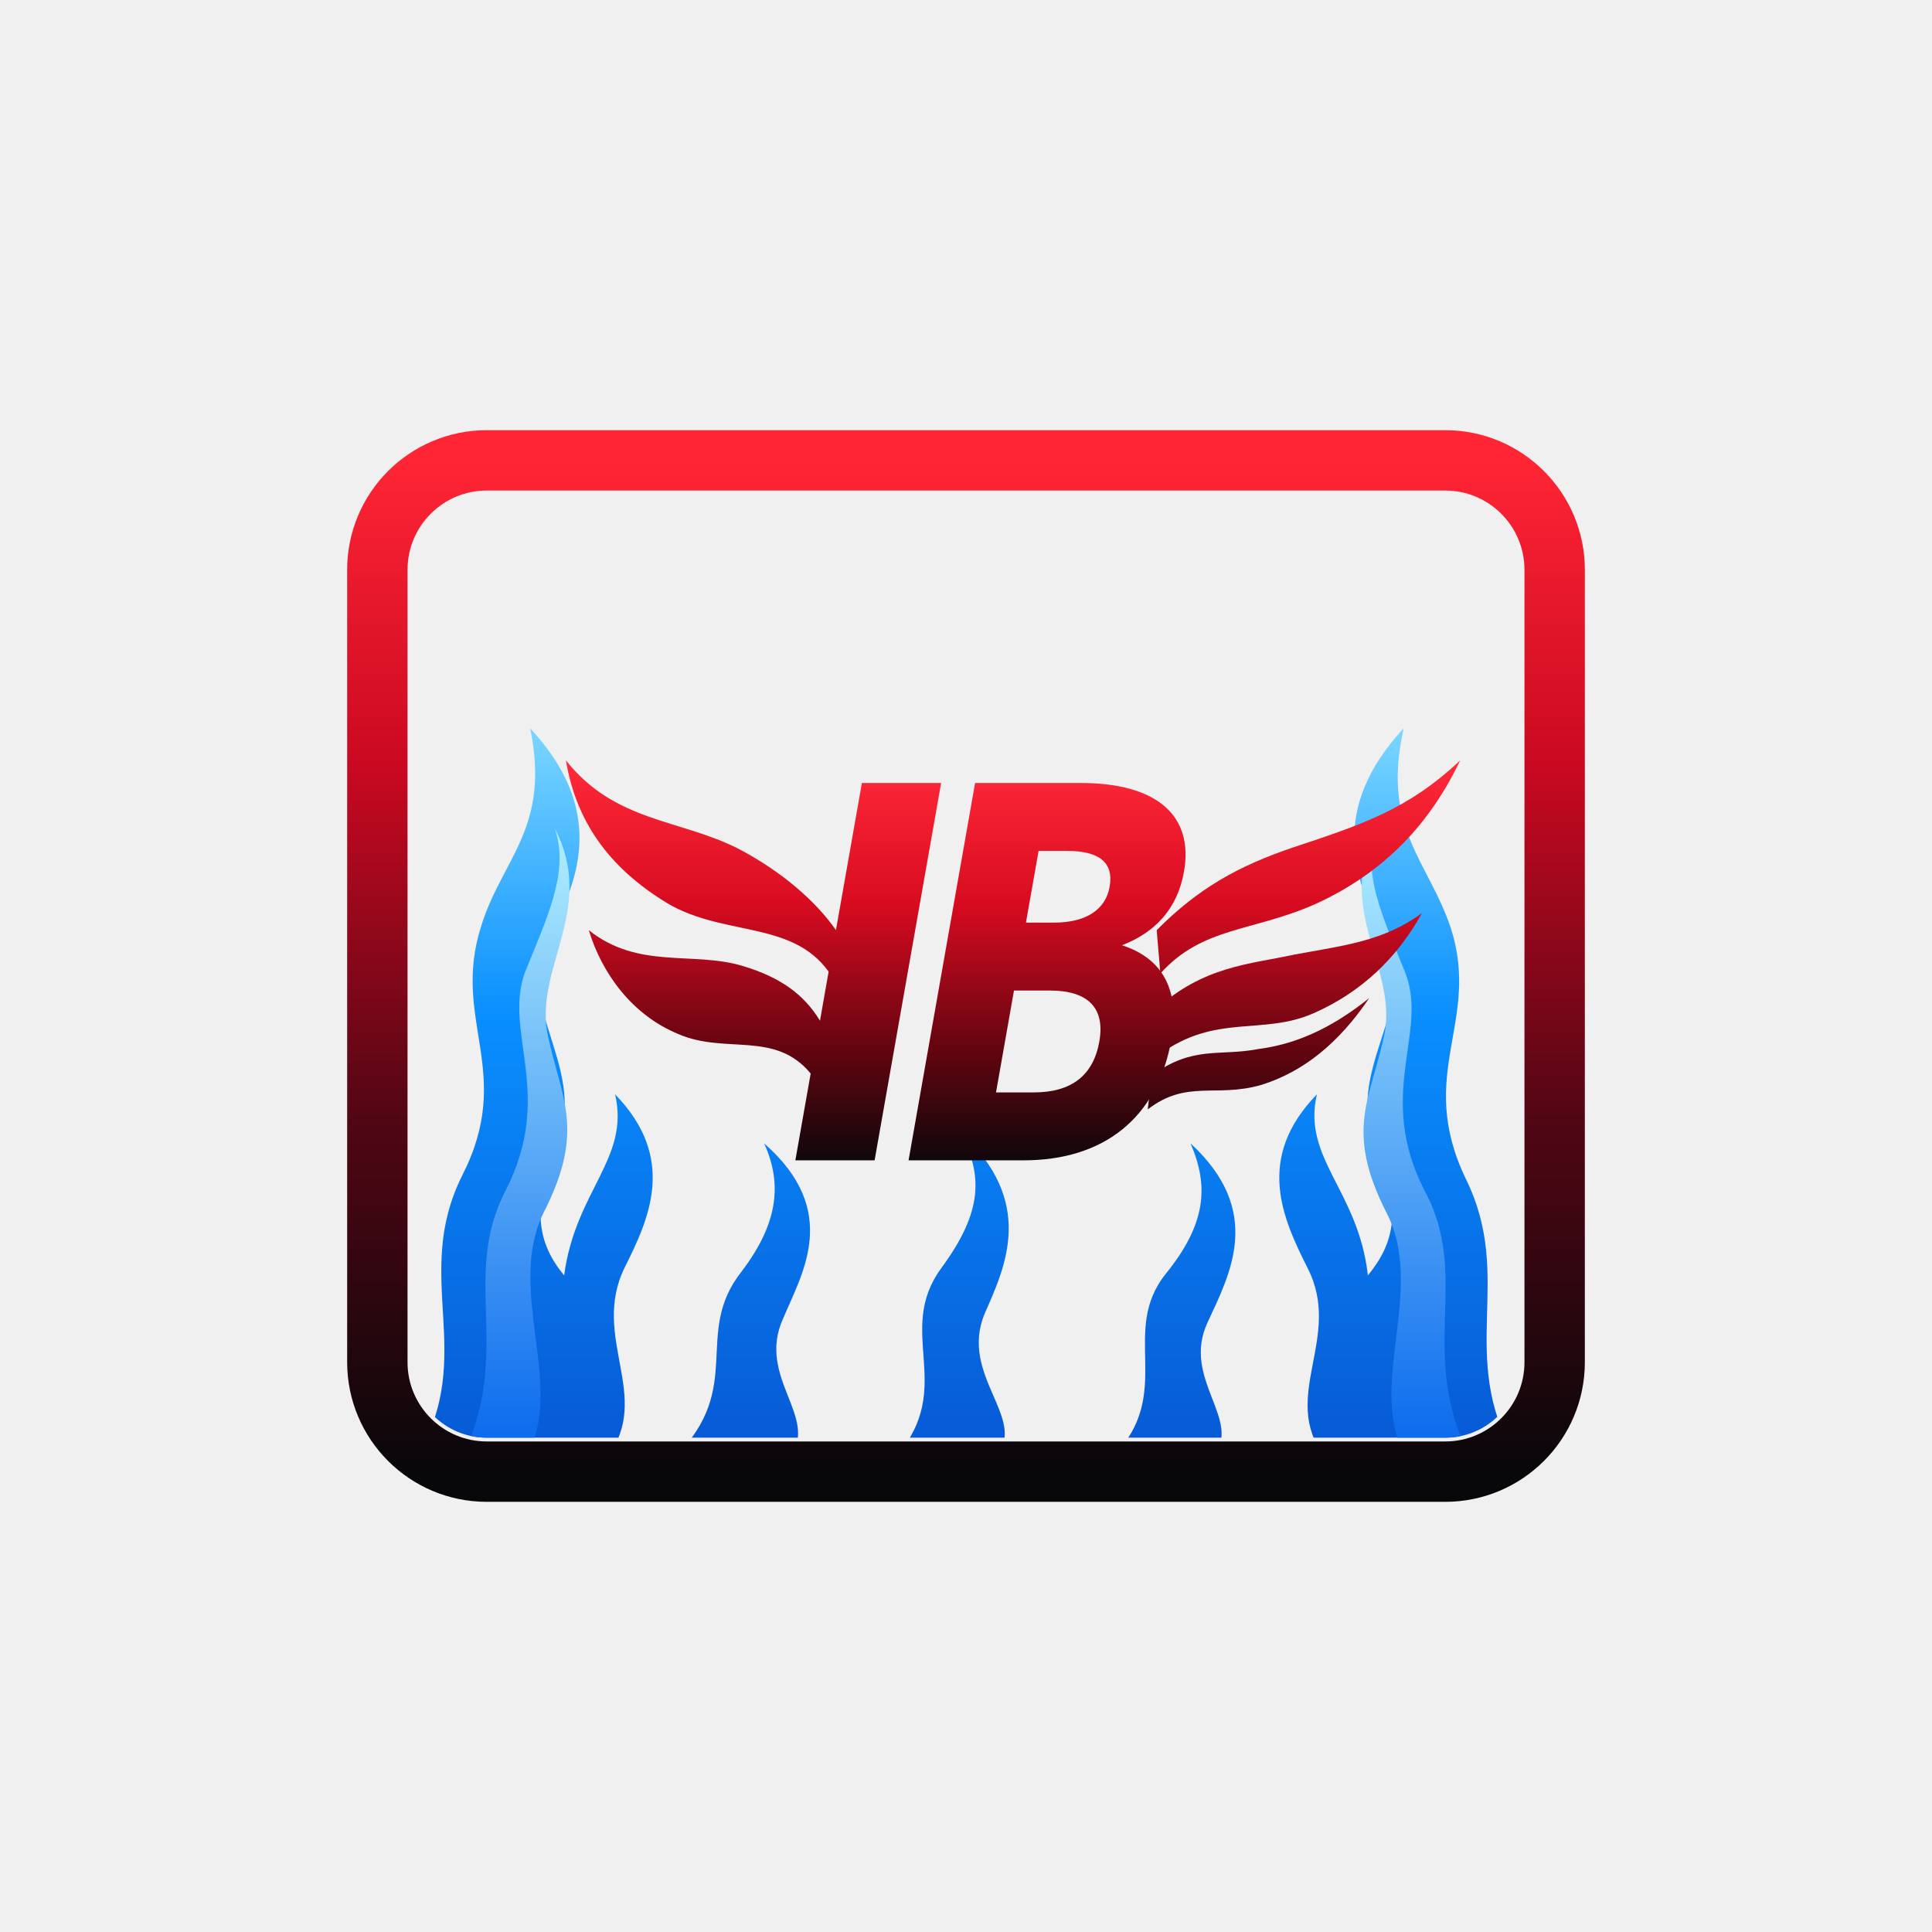
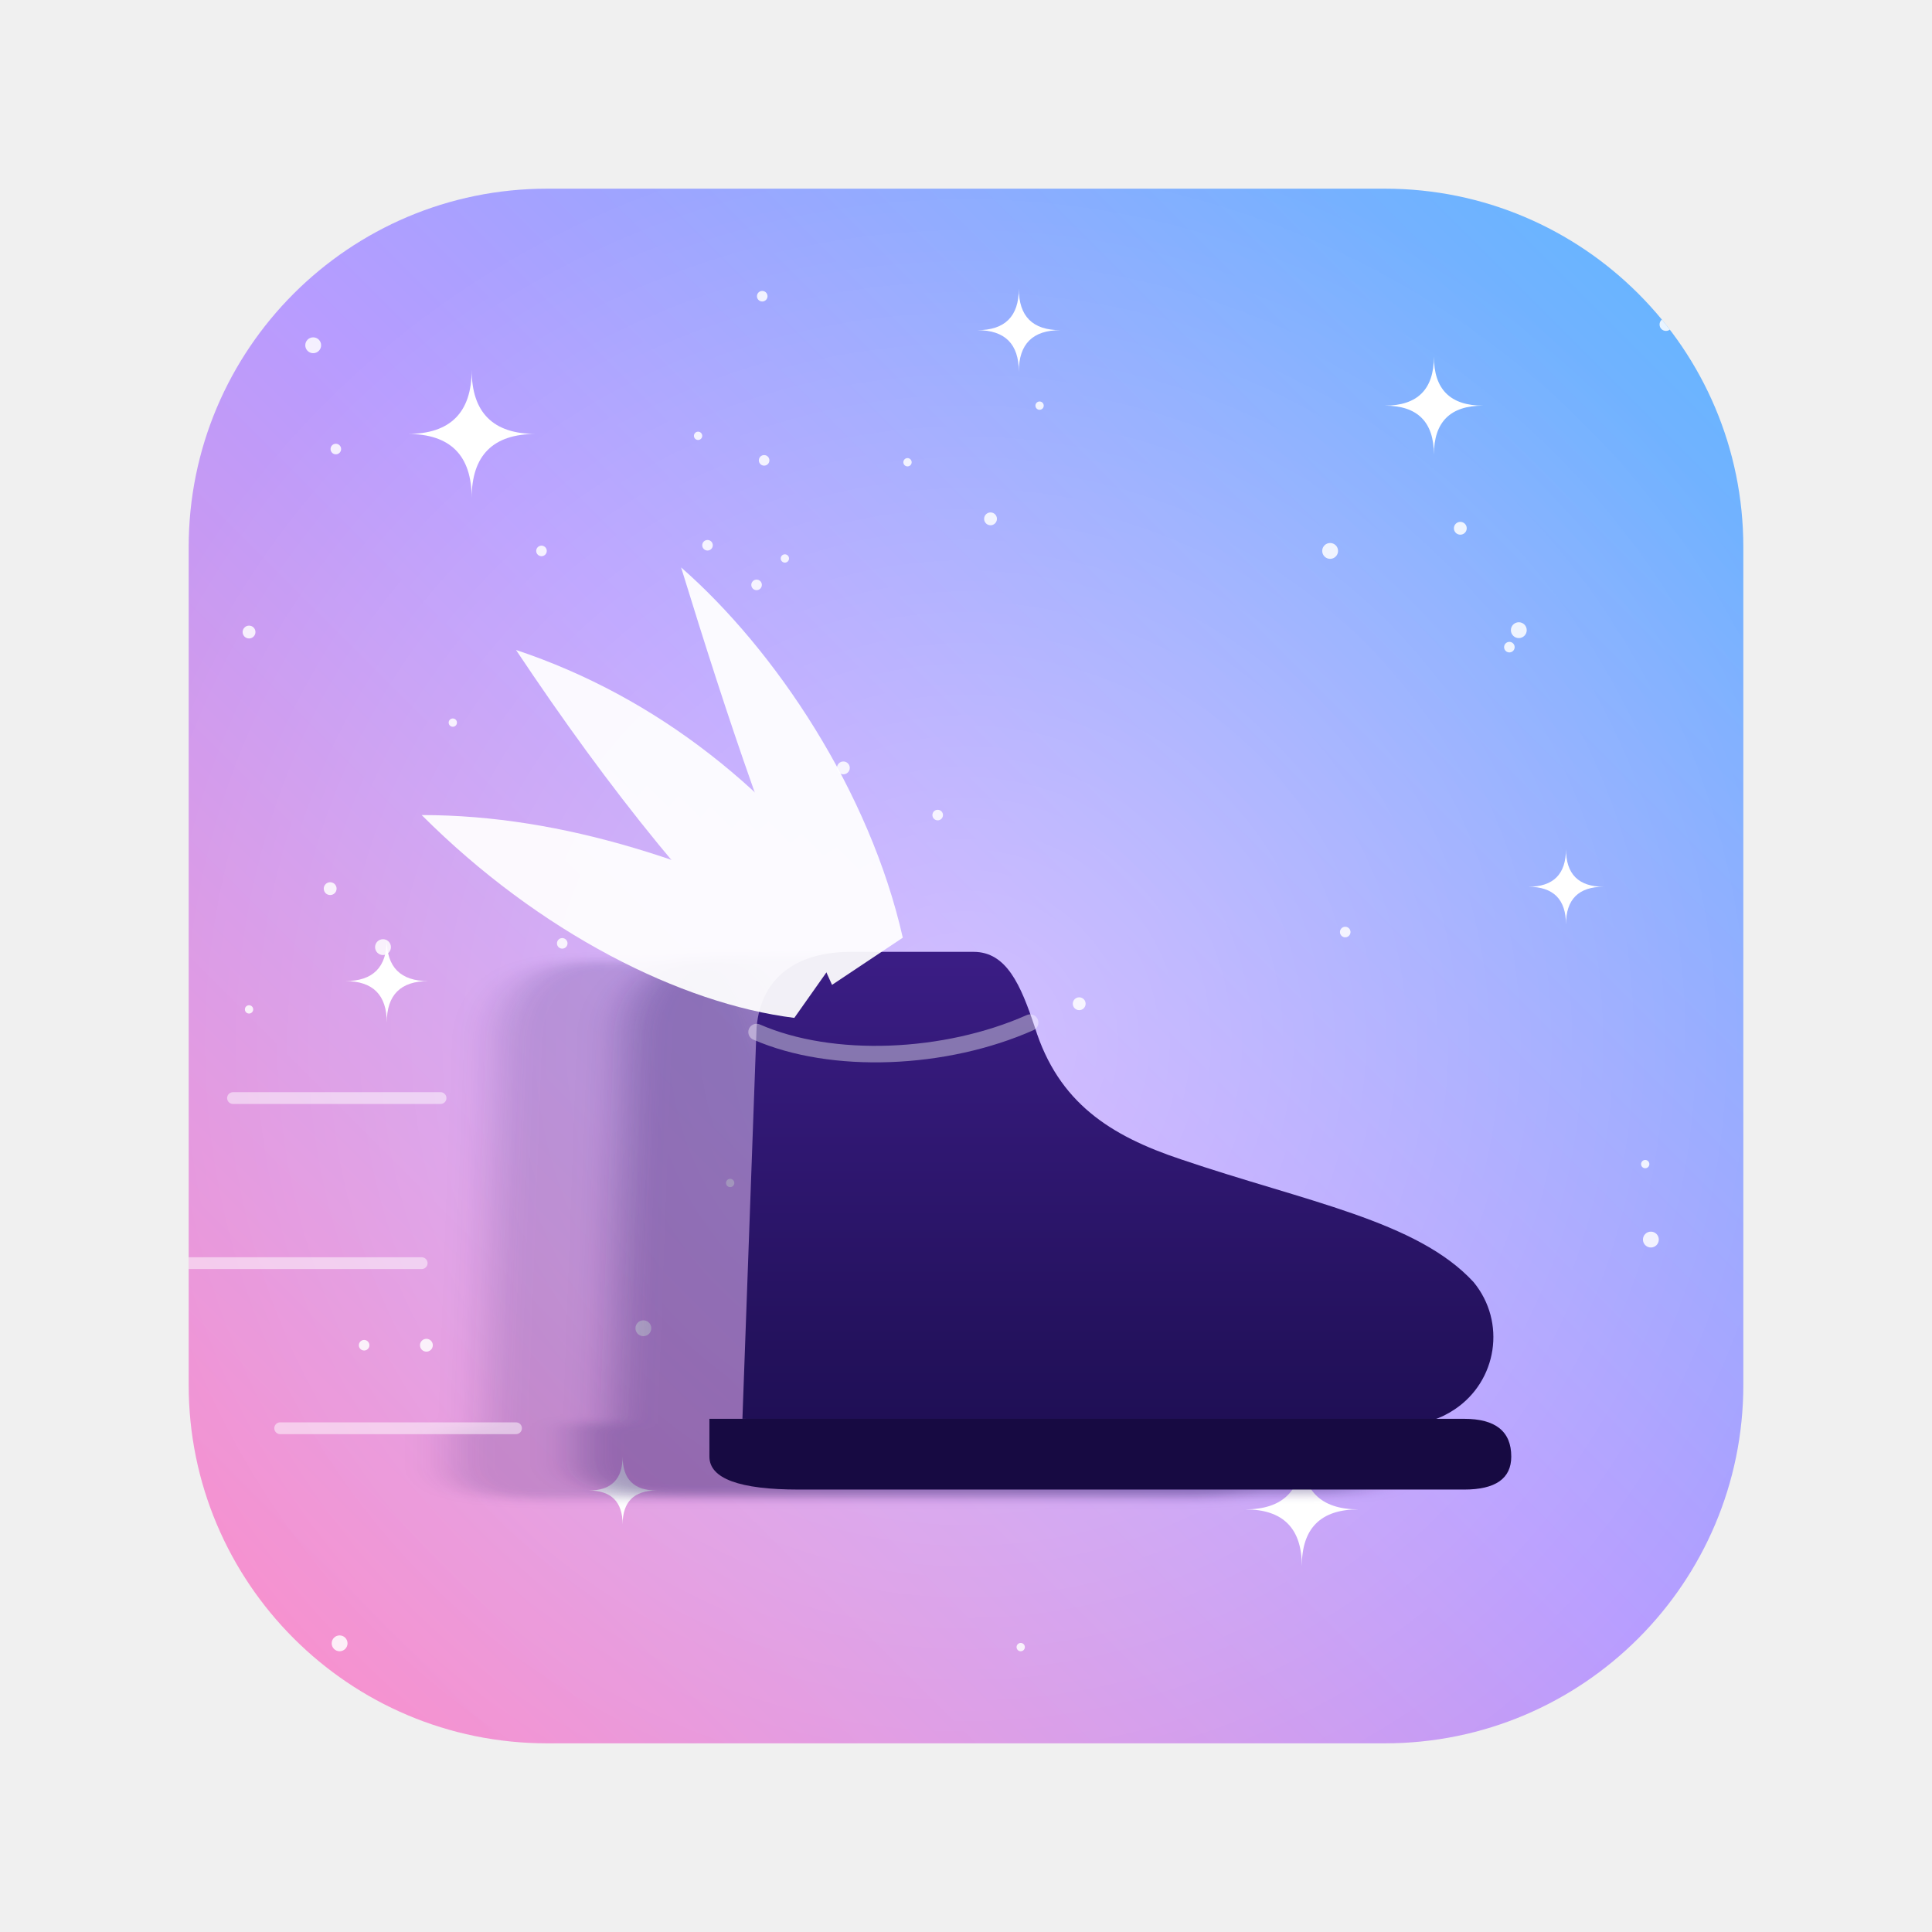
- <svg xmlns="http://www.w3.org/2000/svg" width="1024" height="1024" viewBox="0 0 1024 1024" role="img" aria-labelledby="title desc">
+ <svg xmlns="http://www.w3.org/2000/svg" width="1024" height="1024" viewBox="0 0 1024 1024" role="img" aria-labelledby="t d">
  <defs>
-     <linearGradient id="frame-heat" gradientUnits="userSpaceOnUse" x1="0" y1="780" x2="0" y2="244">
-       <stop stop-color="#08070a" />
-       <stop offset=".35" stop-color="#520614" />
-       <stop offset=".7" stop-color="#ca0921" />
-       <stop offset="1" stop-color="#ff2535" />
+     <linearGradient id="sky" x1="0" y1="1" x2="1" y2="0">
+       <stop offset="0" stop-color="#ff8fc8" />
+       <stop offset=".5" stop-color="#b79cff" />
+       <stop offset="1" stop-color="#5fb8ff" />
    </linearGradient>
-     <linearGradient id="emblem-heat" gradientUnits="userSpaceOnUse" x1="0" y1="620" x2="0" y2="405">
-       <stop stop-color="#09070b" />
-       <stop offset=".3" stop-color="#640510" />
-       <stop offset=".65" stop-color="#d70b20" />
-       <stop offset="1" stop-color="#ff2939" />
+     <radialGradient id="glow" cx=".5" cy=".55" r=".6">
+       <stop offset="0" stop-color="#fff" stop-opacity=".35" />
+       <stop offset="1" stop-color="#fff" stop-opacity="0" />
+     </radialGradient>
+     <linearGradient id="shade" x1="0" y1="0" x2="0" y2="1">
+       <stop offset="0" stop-color="#3b1d85" />
+       <stop offset="1" stop-color="#1f0f55" />
    </linearGradient>
-     <linearGradient id="flame-blue" gradientUnits="userSpaceOnUse" x1="0" y1="760" x2="0" y2="355">
-       <stop stop-color="#075bd6" />
-       <stop offset=".55" stop-color="#098fff" />
-       <stop offset="1" stop-color="#92e5ff" />
-     </linearGradient>
-     <linearGradient id="core-blue" x1="0" y1="1" x2="0" y2="0">
-       <stop stop-color="#0868ed" />
-       <stop offset="1" stop-color="#b1efff" />
-     </linearGradient>
-     <clipPath id="window-interior">
-       <rect x="218" y="262" width="588" height="500" rx="40" />
+     <clipPath id="tile">
+       <rect x="100" y="100" width="824" height="824" rx="190" />
    </clipPath>
+     <filter id="blur">
+       <feGaussianBlur stdDeviation="9 2" />
+     </filter>
  </defs>
-   <g id="contained-blue-flames" clip-path="url(#window-interior)">
-     <path id="left-flame" fill="url(#flame-blue)" d="M221 772 C253 718 218 677 245 623 C273 568 239 541 255 491 C266 455 292 439 281 386 C321 429 307 466 292 494 C270 536 314 564 294 612 C282 641 285 659 299 676 C305 631 334 614 326 580 C359 614 344 646 331 672 C313 709 346 740 322 772 Z" />
-     <path id="left-flame-core" fill="url(#core-blue)" d="M245 772 C272 717 244 677 268 631 C294 580 267 548 278 516 C290 486 302 462 294 439 C316 481 284 512 290 547 C297 582 311 598 288 643 C268 684 300 735 279 772 Z" />
-     <path id="right-flame" fill="url(#flame-blue)" d="M803 772 C772 718 803 678 777 625 C750 569 785 542 769 492 C757 456 732 439 744 386 C704 429 718 466 732 494 C755 536 710 564 730 612 C743 641 739 659 725 676 C720 631 690 614 698 580 C665 614 680 646 693 672 C712 709 678 740 702 772 Z" />
-     <path id="right-flame-core" fill="url(#core-blue)" d="M779 772 C751 717 780 677 755 631 C729 580 757 548 745 516 C733 486 721 462 730 439 C707 481 740 512 734 547 C727 582 712 598 735 643 C756 684 724 735 745 772 Z" />
-     <path id="lower-flames" fill="url(#flame-blue)" d="M358 772 C395 735 367 707 393 674 C412 649 415 628 405 606 C446 642 425 675 415 699 C401 730 434 751 419 772 Z M475 772 C507 735 474 706 499 672 C521 642 521 623 509 600 C549 637 533 671 522 696 C508 729 545 752 528 772 Z M590 772 C623 738 593 706 618 675 C639 649 641 629 631 606 C670 642 652 675 640 701 C626 731 659 753 643 772 Z" />
-   </g>
-   <rect id="closed-window" x="200" y="244" width="624" height="536" rx="58" fill="none" stroke="url(#frame-heat)" stroke-width="32" />
-   <g id="integrated-fast-IB" fill="url(#emblem-heat)">
-     <g id="forward-lean" transform="translate(95 0) skewX(-10)">
-       <path id="I-with-left-wing" d="M435 415 H477 V615 H435 V569 C412 546 388 559 361 548 C335 538 315 516 304 493 C334 514 361 504 389 512 C410 518 424 527 435 541 V515 C410 487 374 497 340 477 C305 457 286 432 276 403 C308 436 342 434 376 450 C401 462 422 478 435 493 Z" />
-       <path id="letter-B" fill-rule="evenodd" d="M495 415 H551 C591 415 614 432 614 462 C614 481 605 494 588 501 C611 508 623 525 623 551 C623 593 598 615 556 615 H495 Z M535 451 V489 H550 C567 489 576 482 576 470 C576 457 567 451 550 451 Z M535 525 V579 H555 C575 579 585 570 585 552 C585 534 574 525 554 525 Z" />
-       <path id="joined-right-wing" d="M605 493 C623 471 642 459 670 449 C704 437 727 429 750 403 C740 436 721 462 687 479 C656 494 629 491 611 516 Z M612 535 C633 512 658 511 680 506 C706 501 726 499 744 484 C735 508 719 526 696 537 C671 549 644 537 618 559 Z M616 570 C635 554 650 560 670 556 C693 553 710 542 724 529 C712 553 696 568 675 575 C652 582 635 572 617 588 Z" />
+   <g clip-path="url(#tile)">
+     <rect x="100" y="100" width="824" height="824" fill="url(#sky)" />
+     <rect x="100" y="100" width="824" height="824" fill="url(#glow)" />
+     <circle cx="370" cy="231" r="2.2" fill="#fff" opacity=".85">
+       <animate attributeName="opacity" values=".15;1;.15" dur="3.4s" begin="0.3s" repeatCount="indefinite" />
+     </circle>
+     <circle cx="404" cy="157" r="2.8" fill="#fff" opacity=".85">
+       <animate attributeName="opacity" values=".15;1;.15" dur="3.2s" begin="0.1s" repeatCount="indefinite" />
+     </circle>
+     <circle cx="166" cy="183" r="4.2" fill="#fff" opacity=".85">
+       <animate attributeName="opacity" values=".15;1;.15" dur="3.5s" begin="0.2s" repeatCount="indefinite" />
+     </circle>
+     <circle cx="872" cy="617" r="2.2" fill="#fff" opacity=".85">
+       <animate attributeName="opacity" values=".15;1;.15" dur="3.1s" begin="2.3s" repeatCount="indefinite" />
+     </circle>
+     <circle cx="800" cy="343" r="2.8" fill="#fff" opacity=".85">
+       <animate attributeName="opacity" values=".15;1;.15" dur="3.5s" begin="2.2s" repeatCount="indefinite" />
+     </circle>
+     <circle cx="560" cy="658" r="2.2" fill="#fff" opacity=".85">
+       <animate attributeName="opacity" values=".15;1;.15" dur="3.7s" begin="2.3s" repeatCount="indefinite" />
+     </circle>
+     <circle cx="409" cy="550" r="2.2" fill="#fff" opacity=".85">
+       <animate attributeName="opacity" values=".15;1;.15" dur="3.6s" begin="2.3s" repeatCount="indefinite" />
+     </circle>
+     <circle cx="509" cy="538" r="3.4" fill="#fff" opacity=".85">
+       <animate attributeName="opacity" values=".15;1;.15" dur="4.3s" begin="1.9s" repeatCount="indefinite" />
+     </circle>
+     <circle cx="401" cy="310" r="2.8" fill="#fff" opacity=".85">
+       <animate attributeName="opacity" values=".15;1;.15" dur="2.8s" begin="2.8s" repeatCount="indefinite" />
+     </circle>
+     <circle cx="572" cy="532" r="3.4" fill="#fff" opacity=".85">
+       <animate attributeName="opacity" values=".15;1;.15" dur="2.9s" begin="2.9s" repeatCount="indefinite" />
+     </circle>
+     <circle cx="446" cy="719" r="2.8" fill="#fff" opacity=".85">
+       <animate attributeName="opacity" values=".15;1;.15" dur="3.2s" begin="3.7s" repeatCount="indefinite" />
+     </circle>
+     <circle cx="883" cy="172" r="3.4" fill="#fff" opacity=".85">
+       <animate attributeName="opacity" values=".15;1;.15" dur="3.0s" begin="1.4s" repeatCount="indefinite" />
+     </circle>
+     <circle cx="509" cy="751" r="2.2" fill="#fff" opacity=".85">
+       <animate attributeName="opacity" values=".15;1;.15" dur="4.4s" begin="3.4s" repeatCount="indefinite" />
+     </circle>
+     <circle cx="491" cy="644" r="2.2" fill="#fff" opacity=".85">
+       <animate attributeName="opacity" values=".15;1;.15" dur="2.9s" begin="2.9s" repeatCount="indefinite" />
+     </circle>
+     <circle cx="575" cy="658" r="4.2" fill="#fff" opacity=".85">
+       <animate attributeName="opacity" values=".15;1;.15" dur="3.1s" begin="1.1s" repeatCount="indefinite" />
+     </circle>
+     <circle cx="481" cy="245" r="2.2" fill="#fff" opacity=".85">
+       <animate attributeName="opacity" values=".15;1;.15" dur="2.7s" begin="2.0s" repeatCount="indefinite" />
+     </circle>
+     <circle cx="341" cy="704" r="4.2" fill="#fff" opacity=".85">
+       <animate attributeName="opacity" values=".15;1;.15" dur="4.2s" begin="1.6s" repeatCount="indefinite" />
+     </circle>
+     <circle cx="175" cy="471" r="3.4" fill="#fff" opacity=".85">
+       <animate attributeName="opacity" values=".15;1;.15" dur="4.1s" begin="3.5s" repeatCount="indefinite" />
+     </circle>
+     <circle cx="805" cy="334" r="4.2" fill="#fff" opacity=".85">
+       <animate attributeName="opacity" values=".15;1;.15" dur="3.8s" begin="3.9s" repeatCount="indefinite" />
+     </circle>
+     <circle cx="416" cy="296" r="2.2" fill="#fff" opacity=".85">
+       <animate attributeName="opacity" values=".15;1;.15" dur="2.7s" begin="0.7s" repeatCount="indefinite" />
+     </circle>
+     <circle cx="298" cy="500" r="2.8" fill="#fff" opacity=".85">
+       <animate attributeName="opacity" values=".15;1;.15" dur="2.2s" begin="1.1s" repeatCount="indefinite" />
+     </circle>
+     <circle cx="447" cy="407" r="3.4" fill="#fff" opacity=".85">
+       <animate attributeName="opacity" values=".15;1;.15" dur="3.8s" begin="3.8s" repeatCount="indefinite" />
+     </circle>
+     <circle cx="524" cy="607" r="2.2" fill="#fff" opacity=".85">
+       <animate attributeName="opacity" values=".15;1;.15" dur="4.2s" begin="1.8s" repeatCount="indefinite" />
+     </circle>
+     <circle cx="875" cy="657" r="4.2" fill="#fff" opacity=".85">
+       <animate attributeName="opacity" values=".15;1;.15" dur="3.1s" begin="1.6s" repeatCount="indefinite" />
+     </circle>
+     <circle cx="497" cy="432" r="2.8" fill="#fff" opacity=".85">
+       <animate attributeName="opacity" values=".15;1;.15" dur="2.7s" begin="0.3s" repeatCount="indefinite" />
+     </circle>
+     <circle cx="240" cy="383" r="2.2" fill="#fff" opacity=".85">
+       <animate attributeName="opacity" values=".15;1;.15" dur="3.5s" begin="0.4s" repeatCount="indefinite" />
+     </circle>
+     <circle cx="541" cy="873" r="2.2" fill="#fff" opacity=".85">
+       <animate attributeName="opacity" values=".15;1;.15" dur="2.7s" begin="0.3s" repeatCount="indefinite" />
+     </circle>
+     <circle cx="412" cy="620" r="3.4" fill="#fff" opacity=".85">
+       <animate attributeName="opacity" values=".15;1;.15" dur="3.3s" begin="2.4s" repeatCount="indefinite" />
+     </circle>
+     <circle cx="203" cy="502" r="4.2" fill="#fff" opacity=".85">
+       <animate attributeName="opacity" values=".15;1;.15" dur="2.9s" begin="1.9s" repeatCount="indefinite" />
+     </circle>
+     <circle cx="226" cy="713" r="3.4" fill="#fff" opacity=".85">
+       <animate attributeName="opacity" values=".15;1;.15" dur="3.8s" begin="1.9s" repeatCount="indefinite" />
+     </circle>
+     <circle cx="525" cy="275" r="3.4" fill="#fff" opacity=".85">
+       <animate attributeName="opacity" values=".15;1;.15" dur="3.4s" begin="0.6s" repeatCount="indefinite" />
+     </circle>
+     <circle cx="132" cy="535" r="2.2" fill="#fff" opacity=".85">
+       <animate attributeName="opacity" values=".15;1;.15" dur="2.8s" begin="2.8s" repeatCount="indefinite" />
+     </circle>
+     <circle cx="405" cy="244" r="2.8" fill="#fff" opacity=".85">
+       <animate attributeName="opacity" values=".15;1;.15" dur="4.0s" begin="2.1s" repeatCount="indefinite" />
+     </circle>
+     <circle cx="375" cy="289" r="2.8" fill="#fff" opacity=".85">
+       <animate attributeName="opacity" values=".15;1;.15" dur="4.1s" begin="3.2s" repeatCount="indefinite" />
+     </circle>
+     <circle cx="705" cy="292" r="4.2" fill="#fff" opacity=".85">
+       <animate attributeName="opacity" values=".15;1;.15" dur="2.3s" begin="1.4s" repeatCount="indefinite" />
+     </circle>
+     <circle cx="132" cy="335" r="3.4" fill="#fff" opacity=".85">
+       <animate attributeName="opacity" values=".15;1;.15" dur="3.6s" begin="0.8s" repeatCount="indefinite" />
+     </circle>
+     <circle cx="387" cy="760" r="3.4" fill="#fff" opacity=".85">
+       <animate attributeName="opacity" values=".15;1;.15" dur="3.0s" begin="3.8s" repeatCount="indefinite" />
+     </circle>
+     <circle cx="287" cy="292" r="2.8" fill="#fff" opacity=".85">
+       <animate attributeName="opacity" values=".15;1;.15" dur="3.3s" begin="1.4s" repeatCount="indefinite" />
+     </circle>
+     <circle cx="387" cy="627" r="2.2" fill="#fff" opacity=".85">
+       <animate attributeName="opacity" values=".15;1;.15" dur="4.0s" begin="3.6s" repeatCount="indefinite" />
+     </circle>
+     <circle cx="713" cy="494" r="2.8" fill="#fff" opacity=".85">
+       <animate attributeName="opacity" values=".15;1;.15" dur="3.7s" begin="1.7s" repeatCount="indefinite" />
+     </circle>
+     <circle cx="180" cy="871" r="4.2" fill="#fff" opacity=".85">
+       <animate attributeName="opacity" values=".15;1;.15" dur="3.9s" begin="1.9s" repeatCount="indefinite" />
+     </circle>
+     <circle cx="178" cy="238" r="2.8" fill="#fff" opacity=".85">
+       <animate attributeName="opacity" values=".15;1;.15" dur="3.6s" begin="0.1s" repeatCount="indefinite" />
+     </circle>
+     <circle cx="484" cy="637" r="4.2" fill="#fff" opacity=".85">
+       <animate attributeName="opacity" values=".15;1;.15" dur="3.0s" begin="2.6s" repeatCount="indefinite" />
+     </circle>
+     <circle cx="551" cy="215" r="2.2" fill="#fff" opacity=".85">
+       <animate attributeName="opacity" values=".15;1;.15" dur="3.9s" begin="3.2s" repeatCount="indefinite" />
+     </circle>
+     <circle cx="193" cy="713" r="2.8" fill="#fff" opacity=".85">
+       <animate attributeName="opacity" values=".15;1;.15" dur="4.2s" begin="1.7s" repeatCount="indefinite" />
+     </circle>
+     <circle cx="774" cy="280" r="3.4" fill="#fff" opacity=".85">
+       <animate attributeName="opacity" values=".15;1;.15" dur="3.4s" begin="0.9s" repeatCount="indefinite" />
+     </circle>
+     <path d="M250 196 Q250 230 284 230 Q250 230 250 264 Q250 230 216 230 Q250 230 250 196Z" fill="#fff">
+       <animate attributeName="opacity" values=".25;1;.25" dur="3.2s" begin="0s" repeatCount="indefinite" />
+       <animateTransform attributeName="transform" type="scale" additive="sum" values="1;1.15;1" dur="3.2s" begin="0s" repeatCount="indefinite" />
+     </path>
+     <path d="M760 189 Q760 215 786 215 Q760 215 760 241 Q760 215 734 215 Q760 215 760 189Z" fill="#fff">
+       <animate attributeName="opacity" values=".25;1;.25" dur="3.2s" begin="1.1s" repeatCount="indefinite" />
+       <animateTransform attributeName="transform" type="scale" additive="sum" values="1;1.15;1" dur="3.2s" begin="1.1s" repeatCount="indefinite" />
+     </path>
+     <path d="M830 450 Q830 470 850 470 Q830 470 830 490 Q830 470 810 470 Q830 470 830 450Z" fill="#fff">
+       <animate attributeName="opacity" values=".25;1;.25" dur="3.2s" begin="2.0s" repeatCount="indefinite" />
+       <animateTransform attributeName="transform" type="scale" additive="sum" values="1;1.15;1" dur="3.2s" begin="2.0s" repeatCount="indefinite" />
+     </path>
+     <path d="M205 498 Q205 520 227 520 Q205 520 205 542 Q205 520 183 520 Q205 520 205 498Z" fill="#fff">
+       <animate attributeName="opacity" values=".25;1;.25" dur="3.2s" begin="0.6s" repeatCount="indefinite" />
+       <animateTransform attributeName="transform" type="scale" additive="sum" values="1;1.15;1" dur="3.2s" begin="0.6s" repeatCount="indefinite" />
+     </path>
+     <path d="M690 770 Q690 800 720 800 Q690 800 690 830 Q690 800 660 800 Q690 800 690 770Z" fill="#fff">
+       <animate attributeName="opacity" values=".25;1;.25" dur="3.2s" begin="1.6s" repeatCount="indefinite" />
+       <animateTransform attributeName="transform" type="scale" additive="sum" values="1;1.15;1" dur="3.2s" begin="1.6s" repeatCount="indefinite" />
+     </path>
+     <path d="M330 772 Q330 790 348 790 Q330 790 330 808 Q330 790 312 790 Q330 790 330 772Z" fill="#fff">
+       <animate attributeName="opacity" values=".25;1;.25" dur="3.2s" begin="2.4s" repeatCount="indefinite" />
+       <animateTransform attributeName="transform" type="scale" additive="sum" values="1;1.15;1" dur="3.2s" begin="2.4s" repeatCount="indefinite" />
+     </path>
+     <path d="M540 153 Q540 175 562 175 Q540 175 540 197 Q540 175 518 175 Q540 175 540 153Z" fill="#fff">
+       <animate attributeName="opacity" values=".25;1;.25" dur="3.2s" begin="0.3s" repeatCount="indefinite" />
+       <animateTransform attributeName="transform" type="scale" additive="sum" values="1;1.15;1" dur="3.2s" begin="0.3s" repeatCount="indefinite" />
+     </path>
+     <g transform="translate(311 357) scale(1.25)">
+       <g fill="#2b1466" filter="url(#blur)" opacity=".18" transform="translate(-110 4)">
+         <path d="M66 316 L72 150 C74 128 90 118 112 118 L164 118 C178 118 184 132 190 150 C200 182 222 196 252 206 C305 224 352 232 376 258 C390 275 386 300 368 312 C362 316 356 318 348 318 Z" />
+         <path d="M52 316 H372 Q392 316 392 332 Q392 346 372 346 H90 Q52 346 52 332 Z" />
+       </g>
+       <g fill="#2b1466" filter="url(#blur)" opacity=".3" transform="translate(-56 2)">
+         <path d="M66 316 L72 150 C74 128 90 118 112 118 L164 118 C178 118 184 132 190 150 C200 182 222 196 252 206 C305 224 352 232 376 258 C390 275 386 300 368 312 C362 316 356 318 348 318 Z" />
+         <path d="M52 316 H372 Q392 316 392 332 Q392 346 372 346 H90 Q52 346 52 332 Z" />
+       </g>
+       <g fill="url(#shade)">
+         <path d="M66 316 L72 150 C74 128 90 118 112 118 L164 118 C178 118 184 132 190 150 C200 182 222 196 252 206 C305 224 352 232 376 258 C390 275 386 300 368 312 C362 316 356 318 348 318 Z" />
+       </g>
+       <path d="M52 316 H372 Q392 316 392 332 Q392 346 372 346 H90 Q52 346 52 332 Z" fill="#170a42" />
+       <path d="M72 152 C104 166 152 164 188 148" stroke="#fff" stroke-opacity=".4" stroke-width="7" stroke-linecap="round" fill="none" />
+       <g fill="#fff" opacity=".93">
+         <path d="M88 146 C40 140 -20 110 -70 60 C-10 60 50 80 112 112 Z" />
+         <path d="M92 138 C50 100 10 50 -30 -10 C30 10 80 50 118 104 Z" />
+         <path d="M104 132 C80 80 60 20 40 -45 C80 -10 120 50 134 112 Z" />
+       </g>
+       <g fill="none" stroke="#fff" stroke-width="5" stroke-linecap="round" opacity=".5">
+         <path d="M-150 180 H-62" />
+         <path d="M-170 250 H-70" />
+         <path d="M-130 320 H-30" />
+       </g>
    </g>
  </g>
</svg>
